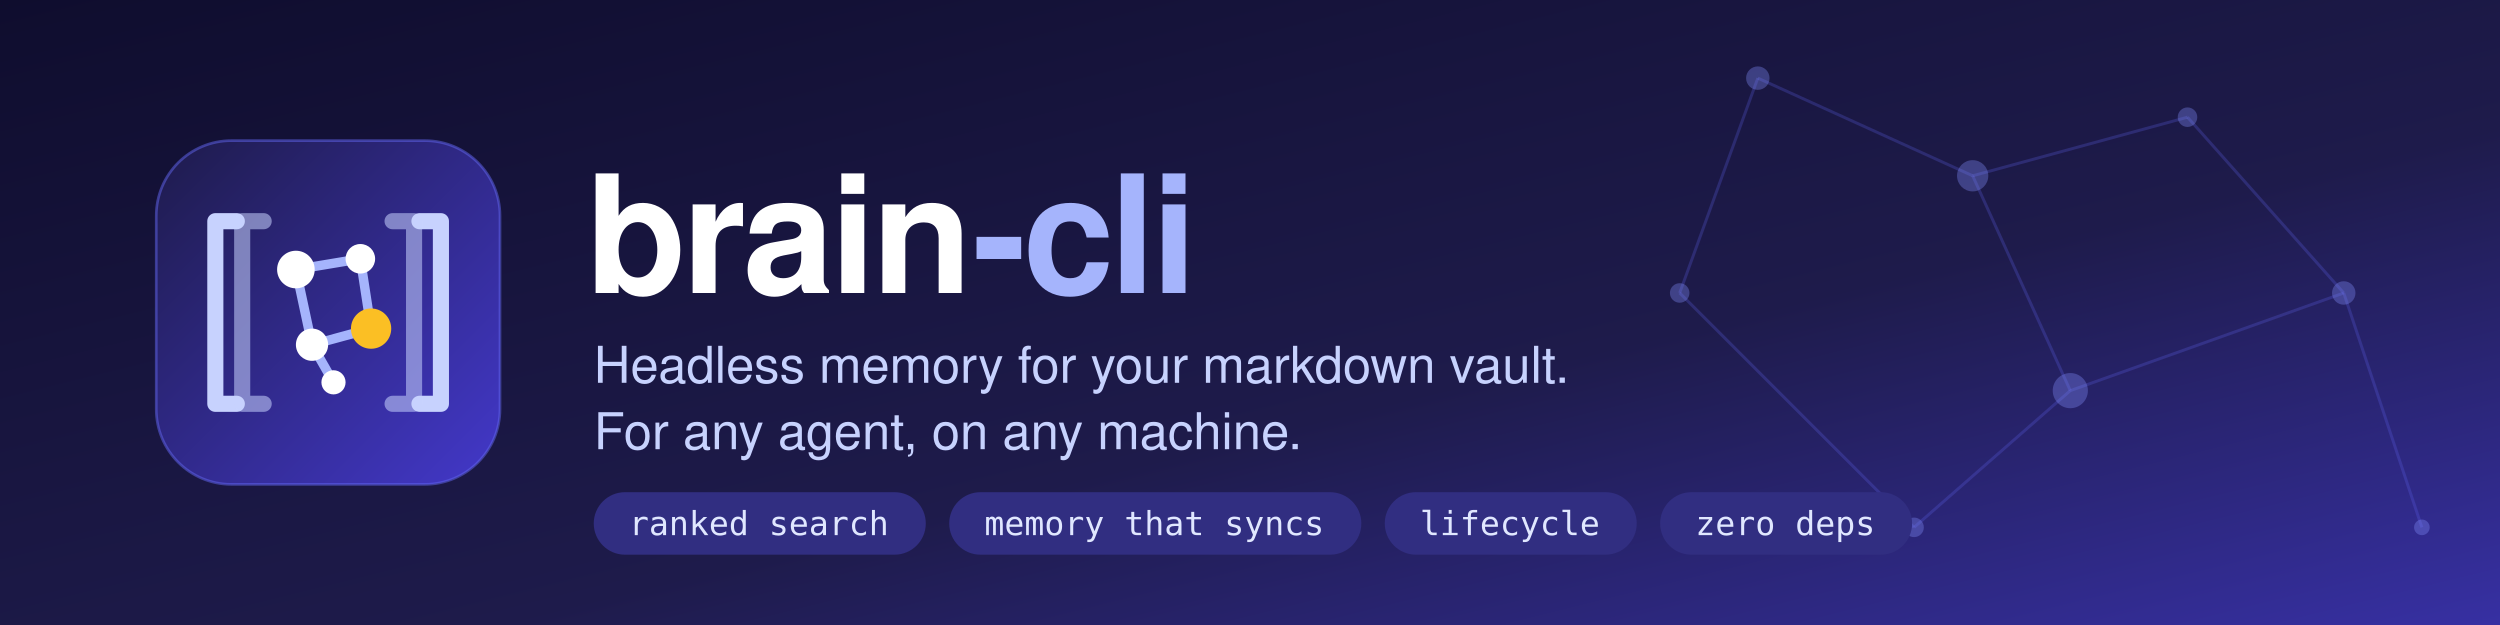
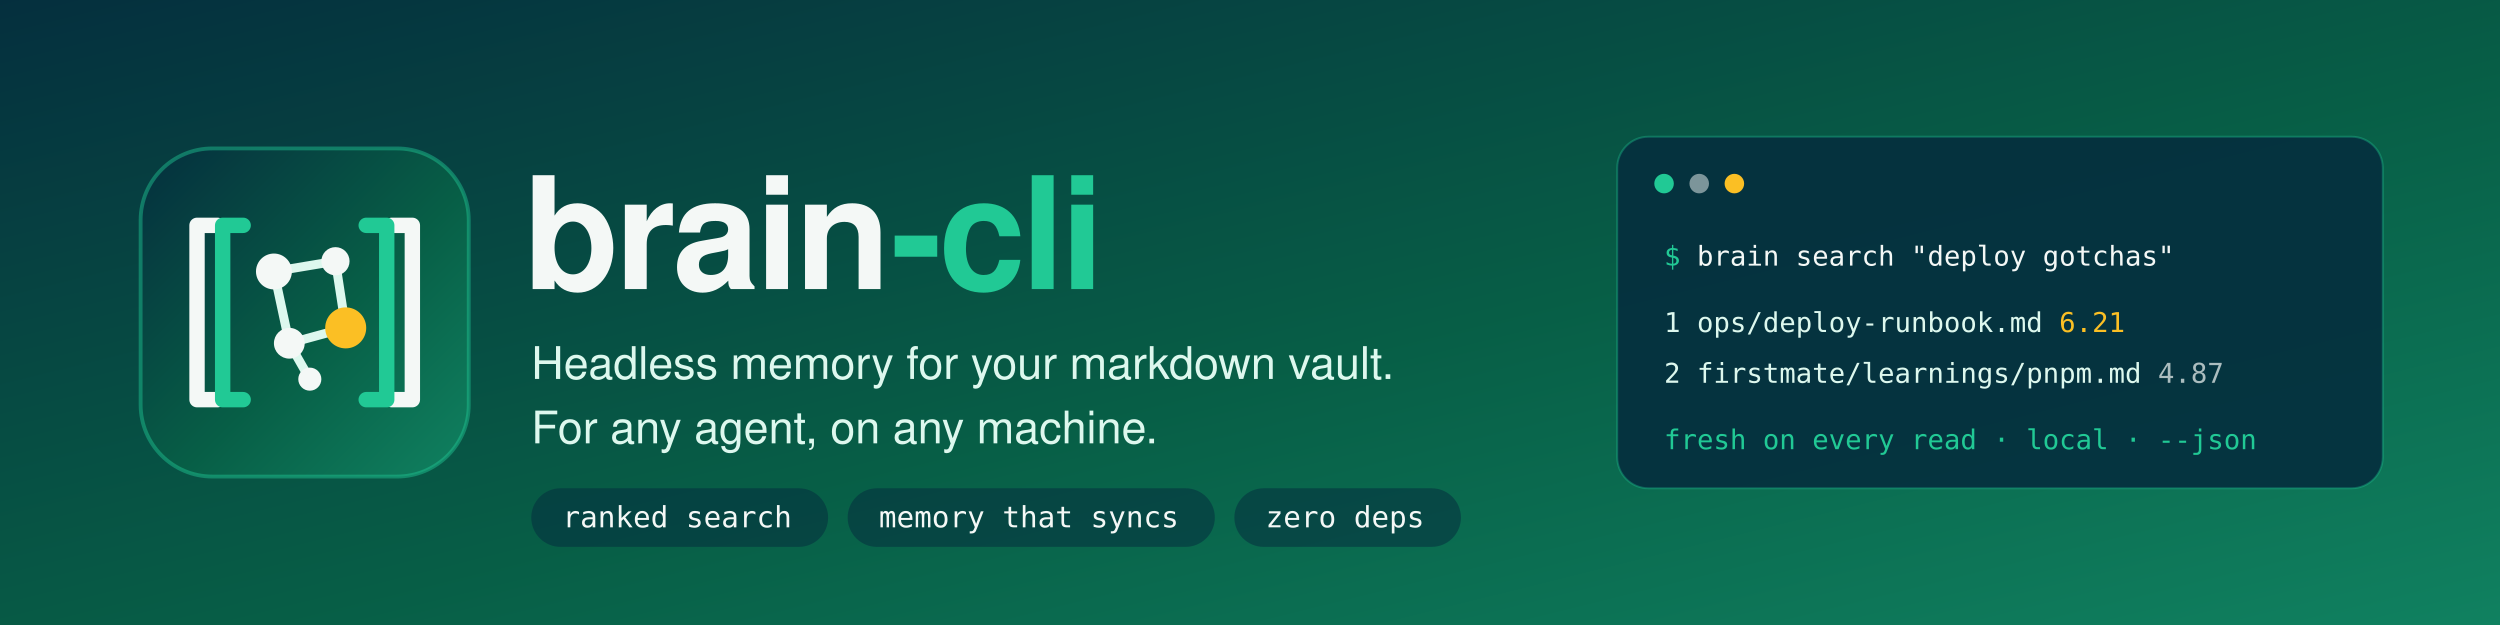
- <svg xmlns="http://www.w3.org/2000/svg" viewBox="0 0 1280 320" width="1280" height="320" role="img" aria-label="brain-cli — headless memory for your markdown vault, for any agent, on any machine">
+ <svg xmlns="http://www.w3.org/2000/svg" viewBox="0 0 1280 320" width="1280" height="320" role="img" aria-labelledby="t d">
  <defs>
    <linearGradient id="bg" x1="0" y1="0" x2="1" y2="1">
-       <stop offset="0" stop-color="#0F0D2E" />
-       <stop offset="0.6" stop-color="#1E1B4B" />
-       <stop offset="1" stop-color="#3730A3" />
+       <stop offset="0" stop-color="#052F3E" />
+       <stop offset="0.55" stop-color="#075E46" />
+       <stop offset="1" stop-color="#108160" />
    </linearGradient>
    <linearGradient id="tile" x1="0" y1="0" x2="1" y2="1">
-       <stop offset="0" stop-color="#1E1B4B" />
-       <stop offset="1" stop-color="#4338CA" />
+       <stop offset="0" stop-color="#052F3E" />
+       <stop offset="0.55" stop-color="#075E46" />
+       <stop offset="1" stop-color="#108160" />
    </linearGradient>
  </defs>
  <rect width="1280" height="320" fill="url(#bg)" />
-   <g stroke="#6366F1" stroke-opacity="0.25" stroke-width="1.5">
-     <line x1="900" y1="40" x2="1010" y2="90" />
-     <line x1="1010" y1="90" x2="1120" y2="60" />
-     <line x1="1010" y1="90" x2="1060" y2="200" />
-     <line x1="1120" y1="60" x2="1200" y2="150" />
-     <line x1="1060" y1="200" x2="1200" y2="150" />
-     <line x1="1060" y1="200" x2="980" y2="270" />
-     <line x1="1200" y1="150" x2="1240" y2="270" />
-     <line x1="900" y1="40" x2="860" y2="150" />
-     <line x1="860" y1="150" x2="980" y2="270" />
-   </g>
-   <g fill="#818CF8" fill-opacity="0.35">
-     <circle cx="900" cy="40" r="6" />
-     <circle cx="1010" cy="90" r="8" />
-     <circle cx="1120" cy="60" r="5" />
-     <circle cx="1060" cy="200" r="9" />
-     <circle cx="1200" cy="150" r="6" />
-     <circle cx="980" cy="270" r="5" />
-     <circle cx="1240" cy="270" r="4" />
-     <circle cx="860" cy="150" r="5" />
-   </g>
-   <g transform="translate(80 72) scale(1.375)">
-     <rect width="128" height="128" rx="28" fill="url(#tile)" stroke="#6366F1" stroke-opacity="0.5" />
-     <g fill="none" stroke="#C7D2FE" stroke-width="6" stroke-linecap="round" stroke-linejoin="round">
-       <path d="M30 30 H22 V98 H30" />
-       <path d="M40 30 H32 V98 H40" opacity="0.55" />
-       <path d="M98 30 H106 V98 H98" />
-       <path d="M88 30 H96 V98 H88" opacity="0.55" />
+   <g transform="translate(72 76) scale(1.3125)">
+     <rect width="128" height="128" rx="28" fill="url(#tile)" stroke="#21C995" stroke-opacity="0.45" stroke-width="1.5" />
+     <g fill="none" stroke-width="6" stroke-linecap="round" stroke-linejoin="round">
+       <path d="M30 30H22V98H30 M98 30H106V98H98" stroke="#F4F8F6" />
+       <path d="M40 30H32V98H40 M88 30H96V98H88" stroke="#21C995" />
    </g>
-     <g stroke="#A5B4FC" stroke-width="3.5" stroke-linecap="round">
-       <line x1="52" y1="48" x2="76" y2="44" />
-       <line x1="52" y1="48" x2="58" y2="76" />
-       <line x1="76" y1="44" x2="80" y2="70" />
-       <line x1="58" y1="76" x2="80" y2="70" />
-       <line x1="58" y1="76" x2="66" y2="90" />
-     </g>
-     <g fill="#FFFFFF">
+     <path d="M52 48L76 44L80 70L58 76Z M58 76L66 90" fill="none" stroke="#DDF8EE" stroke-width="3.5" stroke-linejoin="round" stroke-linecap="round" />
+     <g fill="#F4F8F6">
      <circle cx="52" cy="48" r="7" />
      <circle cx="76" cy="44" r="5.5" />
      <circle cx="58" cy="76" r="6" />
-       <circle cx="80" cy="70" r="7.5" fill="#FBBF24" />
      <circle cx="66" cy="90" r="4.5" />
+       <circle cx="80" cy="70" r="8" fill="#FBBF24" />
    </g>
  </g>
-   <g font-family="ui-sans-serif, -apple-system, 'Segoe UI', Helvetica, Arial, sans-serif">
-     <text x="300" y="150" font-size="84" font-weight="800" fill="#FFFFFF" letter-spacing="-2">brain<tspan fill="#A5B4FC" font-weight="600">-cli</tspan>
+   <g font-family="ui-sans-serif, -apple-system, BlinkMacSystemFont, 'Segoe UI', Helvetica, Arial, sans-serif">
+     <text x="268" y="148" font-size="80" font-weight="800" fill="#F4F8F6" letter-spacing="-2">brain<tspan fill="#21C995" font-weight="600">-cli</tspan>
    </text>
-     <text x="304" y="196" font-size="26" fill="#C7D2FE">Headless memory for your markdown vault.</text>
-     <text x="304" y="230" font-size="26" fill="#C7D2FE">For any agent, on any machine.</text>
+     <text x="272" y="194" font-size="23" fill="#DDF8EE">Headless memory for your markdown vault.</text>
+     <text x="272" y="227" font-size="23" fill="#DDF8EE">For any agent, on any machine.</text>
  </g>
-   <g font-family="ui-monospace, SFMono-Regular, Menlo, Consolas, monospace" font-size="17" fill="#E0E7FF">
-     <rect x="304" y="252" width="170" height="32" rx="16" fill="#312E81" />
-     <text x="322" y="274">ranked search</text>
-     <rect x="486" y="252" width="211" height="32" rx="16" fill="#312E81" />
-     <text x="504" y="274">memory that syncs</text>
-     <rect x="709" y="252" width="129" height="32" rx="16" fill="#312E81" />
-     <text x="727" y="274">lifecycle</text>
-     <rect x="850" y="252" width="129" height="32" rx="16" fill="#312E81" />
-     <text x="868" y="274">zero deps</text>
+   <g font-family="ui-monospace, SFMono-Regular, Menlo, Consolas, monospace" font-size="15" fill="#F4F8F6">
+     <rect x="272" y="250" width="152" height="30" rx="15" fill="#052F3E" fill-opacity="0.55" />
+     <text x="288" y="270">ranked search</text>
+     <rect x="434" y="250" width="188" height="30" rx="15" fill="#052F3E" fill-opacity="0.55" />
+     <text x="450" y="270">memory that syncs</text>
+     <rect x="632" y="250" width="116" height="30" rx="15" fill="#052F3E" fill-opacity="0.55" />
+     <text x="648" y="270">zero deps</text>
+   </g>
+   <g transform="translate(828 70)">
+     <rect width="392" height="180" rx="16" fill="#052F3E" fill-opacity="0.92" stroke="#21C995" stroke-opacity="0.35" />
+     <circle cx="24" cy="24" r="5" fill="#21C995" />
+     <circle cx="42" cy="24" r="5" fill="#F4F8F6" fill-opacity="0.5" />
+     <circle cx="60" cy="24" r="5" fill="#FBBF24" />
+     <g font-family="ui-monospace, SFMono-Regular, Menlo, Consolas, monospace" font-size="14">
+       <text x="24" y="66" fill="#F4F8F6">
+         <tspan fill="#21C995">$</tspan> brain search "deploy gotchas"</text>
+       <text x="24" y="100" fill="#DDF8EE">1  ops/deploy-runbook.md       <tspan fill="#FBBF24">6.21</tspan>
+       </text>
+       <text x="24" y="126" fill="#DDF8EE">2  firstmate/learnings/pnpm.md <tspan fill="#F4F8F6" fill-opacity="0.7">4.87</tspan>
+       </text>
+       <text x="24" y="160" fill="#21C995">fresh on every read · local · --json</text>
+     </g>
  </g>
</svg>
